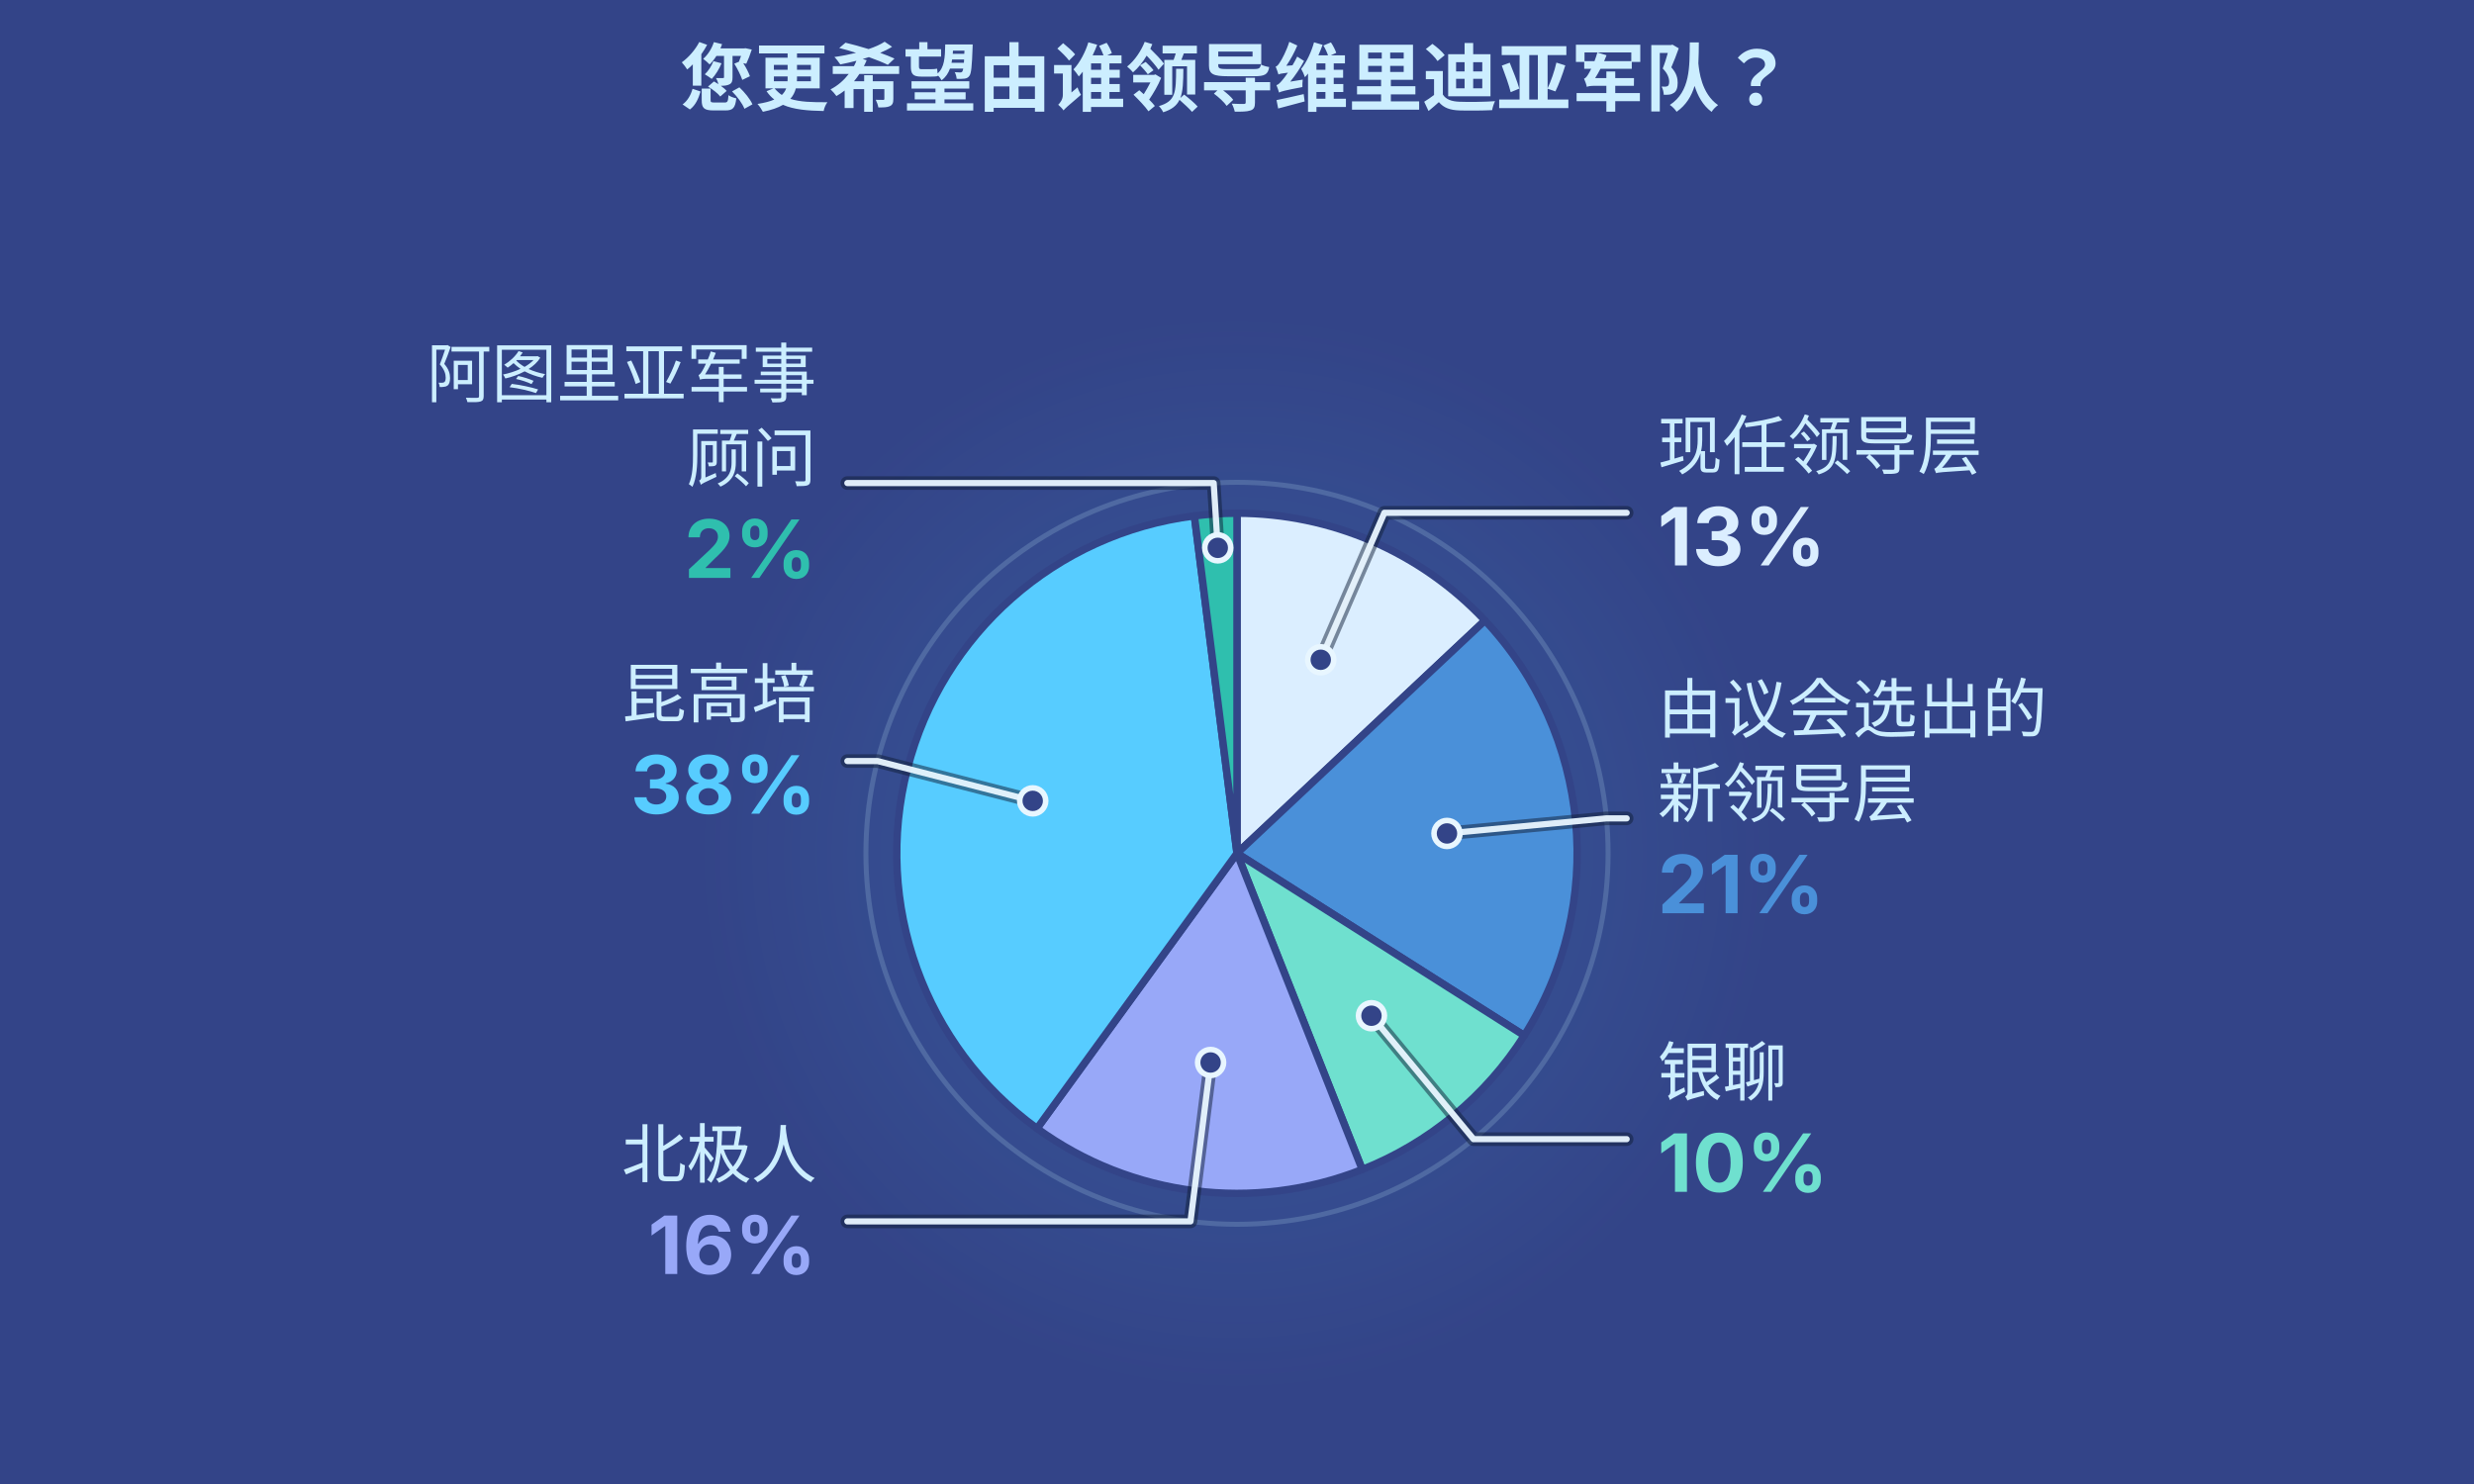
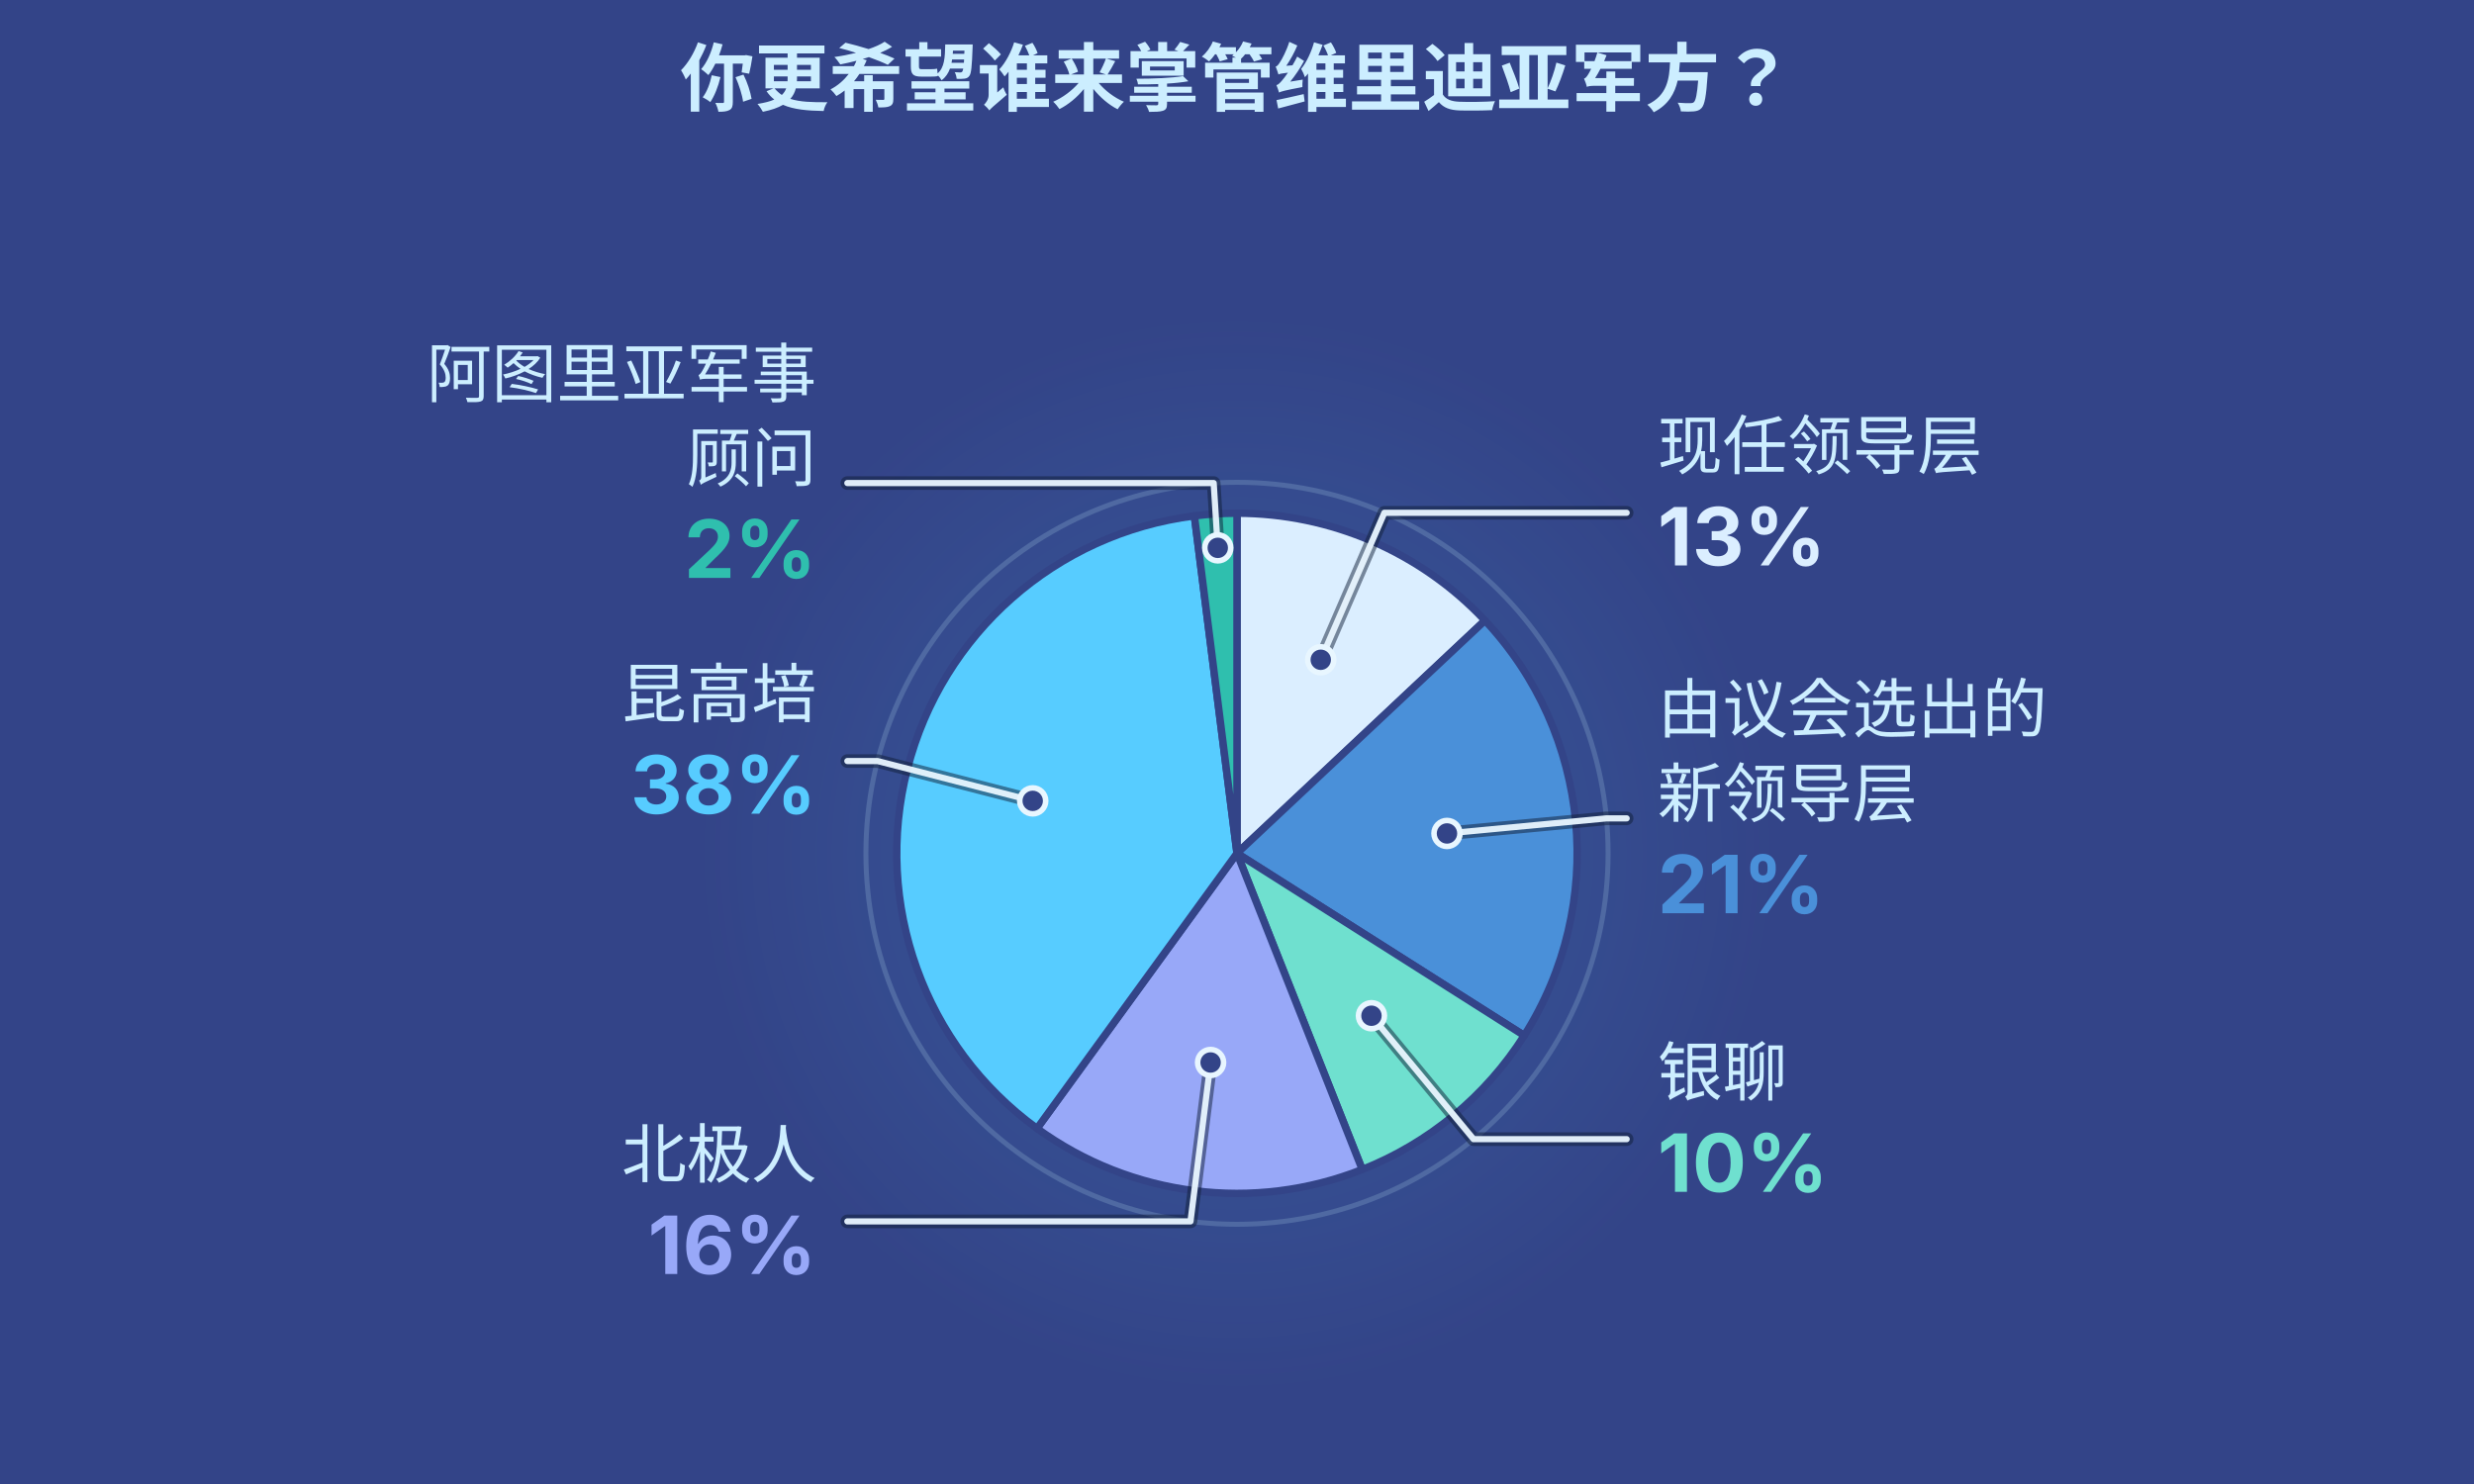
<svg xmlns="http://www.w3.org/2000/svg" width="400" height="240" viewBox="0 0 400 240" role="img" aria-labelledby="ttl desc">
  <defs>
    <radialGradient id="glow" cx="50%" cy="50%" r="50%">
      <stop offset="0%" stop-color="#57ccff" stop-opacity="0.16" />
      <stop offset="70%" stop-color="#57ccff" stop-opacity="0.05" />
      <stop offset="100%" stop-color="#57ccff" stop-opacity="0" />
    </radialGradient>
  </defs>
  <rect width="400" height="240" fill="#334488" />
  <circle cx="200" cy="138" r="88" fill="url(#glow)" />
  <g font-family="Inter, 'Segoe UI', Helvetica, Arial, sans-serif">
-     <text x="200" y="17" text-anchor="middle" font-size="12" font-weight="700" fill="#cceeff">您更希望由谁领导维里迪亚军队？</text>
+     <text x="200" y="17" text-anchor="middle" font-size="12" font-weight="700" fill="#cceeff">你更希望谁来掌管维里迪亚军方？</text>
    <circle cx="200" cy="138" r="60" fill="none" stroke="#cceeff" stroke-opacity="0.18" stroke-width="0.8" />
    <g id="slices">
      <path d="M 200 138 L 200 83 A 55 55 0 0 1 240.09 100.35 Z" fill="#dbeeff" stroke="#334488" stroke-width="1.2" stroke-linejoin="round" />
      <path d="M 200 138 L 240.09 100.35 A 55 55 0 0 1 246.44 167.47 Z" fill="#4a90d9" stroke="#334488" stroke-width="1.2" stroke-linejoin="round" />
      <path d="M 200 138 L 246.44 167.47 A 55 55 0 0 1 220.25 189.14 Z" fill="#6fe0cf" stroke="#334488" stroke-width="1.2" stroke-linejoin="round" />
      <path d="M 200 138 L 220.25 189.14 A 55 55 0 0 1 167.67 182.5 Z" fill="#98a8f8" stroke="#334488" stroke-width="1.2" stroke-linejoin="round" />
      <path d="M 200 138 L 167.67 182.5 A 55 55 0 0 1 193.11 83.43 Z" fill="#57ccff" stroke="#334488" stroke-width="1.2" stroke-linejoin="round" />
      <path d="M 200 138 L 193.11 83.43 A 55 55 0 0 1 200 83 Z" fill="#2fbfae" stroke="#334488" stroke-width="1.2" stroke-linejoin="round" />
    </g>
    <g id="leaders">
      <polyline points="213.54,106.7 223.83,82.93 263,82.93" fill="none" stroke="#101f38" stroke-width="2.2" stroke-opacity="0.5" stroke-linecap="round" stroke-linejoin="round" />
      <polyline points="233.95,134.79 259.73,132.35 263,132.35" fill="none" stroke="#101f38" stroke-width="2.2" stroke-opacity="0.5" stroke-linecap="round" stroke-linejoin="round" />
      <polyline points="221.74,164.27 238.25,184.23 263,184.23" fill="none" stroke="#101f38" stroke-width="2.2" stroke-opacity="0.5" stroke-linecap="round" stroke-linejoin="round" />
      <polyline points="195.73,171.83 192.48,197.53 137,197.53" fill="none" stroke="#101f38" stroke-width="2.2" stroke-opacity="0.5" stroke-linecap="round" stroke-linejoin="round" />
      <polyline points="166.97,129.52 141.89,123.08 137,123.08" fill="none" stroke="#101f38" stroke-width="2.2" stroke-opacity="0.5" stroke-linecap="round" stroke-linejoin="round" />
      <polyline points="196.89,88.6 196.23,78.12 137,78.12" fill="none" stroke="#101f38" stroke-width="2.2" stroke-opacity="0.5" stroke-linecap="round" stroke-linejoin="round" />
      <polyline points="213.54,106.7 223.83,82.93 263,82.93" fill="none" stroke="#e8f6ff" stroke-width="1.0" stroke-opacity="0.95" stroke-linecap="round" stroke-linejoin="round" />
      <polyline points="233.95,134.79 259.73,132.35 263,132.35" fill="none" stroke="#e8f6ff" stroke-width="1.0" stroke-opacity="0.95" stroke-linecap="round" stroke-linejoin="round" />
      <polyline points="221.74,164.27 238.25,184.23 263,184.23" fill="none" stroke="#e8f6ff" stroke-width="1.0" stroke-opacity="0.95" stroke-linecap="round" stroke-linejoin="round" />
      <polyline points="195.73,171.83 192.48,197.53 137,197.53" fill="none" stroke="#e8f6ff" stroke-width="1.0" stroke-opacity="0.95" stroke-linecap="round" stroke-linejoin="round" />
      <polyline points="166.97,129.52 141.89,123.08 137,123.08" fill="none" stroke="#e8f6ff" stroke-width="1.0" stroke-opacity="0.95" stroke-linecap="round" stroke-linejoin="round" />
      <polyline points="196.89,88.6 196.23,78.12 137,78.12" fill="none" stroke="#e8f6ff" stroke-width="1.0" stroke-opacity="0.95" stroke-linecap="round" stroke-linejoin="round" />
    </g>
    <g id="markers">
      <circle cx="213.54" cy="106.7" r="2.1" fill="#334488" stroke="#e8f6ff" stroke-width="0.9" />
      <circle cx="233.95" cy="134.79" r="2.1" fill="#334488" stroke="#e8f6ff" stroke-width="0.9" />
      <circle cx="221.74" cy="164.27" r="2.1" fill="#334488" stroke="#e8f6ff" stroke-width="0.9" />
      <circle cx="195.73" cy="171.83" r="2.1" fill="#334488" stroke="#e8f6ff" stroke-width="0.9" />
      <circle cx="166.97" cy="129.52" r="2.1" fill="#334488" stroke="#e8f6ff" stroke-width="0.9" />
      <circle cx="196.89" cy="88.6" r="2.1" fill="#334488" stroke="#e8f6ff" stroke-width="0.9" />
    </g>
    <g id="labels">
      <g text-anchor="start">
        <text x="268" y="75.85" font-size="10.5" fill="#cceeff">现任领导层</text>
        <text x="268" y="91.45" font-size="13" font-weight="700" fill="#dbeeff">13%</text>
      </g>
      <g text-anchor="start">
        <text x="268" y="118.44" font-size="10.5" fill="#cceeff">由议会选出的</text>
        <text x="268" y="132.09" font-size="10.5" fill="#cceeff">新领导层</text>
        <text x="268" y="147.69" font-size="13" font-weight="700" fill="#4a90d9">21%</text>
      </g>
      <g text-anchor="start">
        <text x="268" y="177.15" font-size="10.5" fill="#cceeff">银聊</text>
        <text x="268" y="192.75" font-size="13" font-weight="700" fill="#6fe0cf">10%</text>
      </g>
      <g text-anchor="end">
        <text x="132" y="190.44" font-size="10.5" fill="#cceeff">北极人</text>
        <text x="132" y="206.04" font-size="13" font-weight="700" fill="#98a8f8">16%</text>
      </g>
      <g text-anchor="end">
        <text x="132" y="115.99" font-size="10.5" fill="#cceeff">昆高培</text>
        <text x="132" y="131.59" font-size="13" font-weight="700" fill="#57ccff">38%</text>
      </g>
      <g text-anchor="end">
        <text x="132" y="64.21" font-size="10.5" fill="#cceeff">阿图里亚军事</text>
        <text x="132" y="77.86" font-size="10.5" fill="#cceeff">顾问</text>
        <text x="132" y="93.46" font-size="13" font-weight="700" fill="#2fbfae">2%</text>
      </g>
    </g>
  </g>
</svg>
